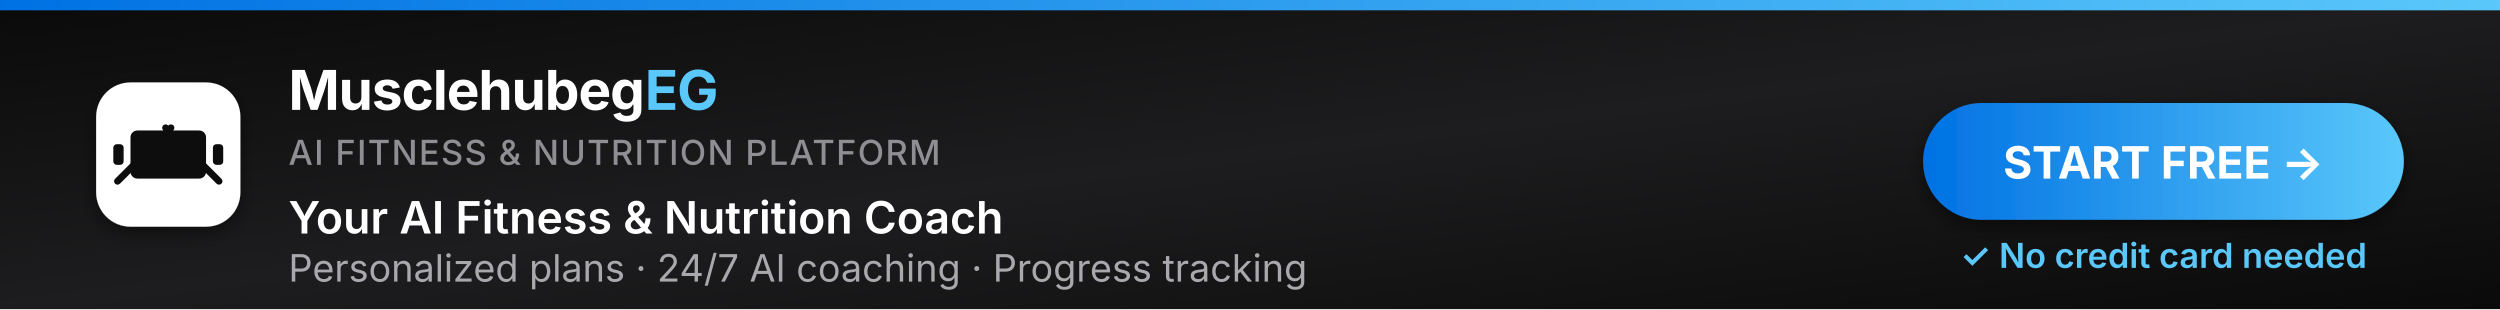
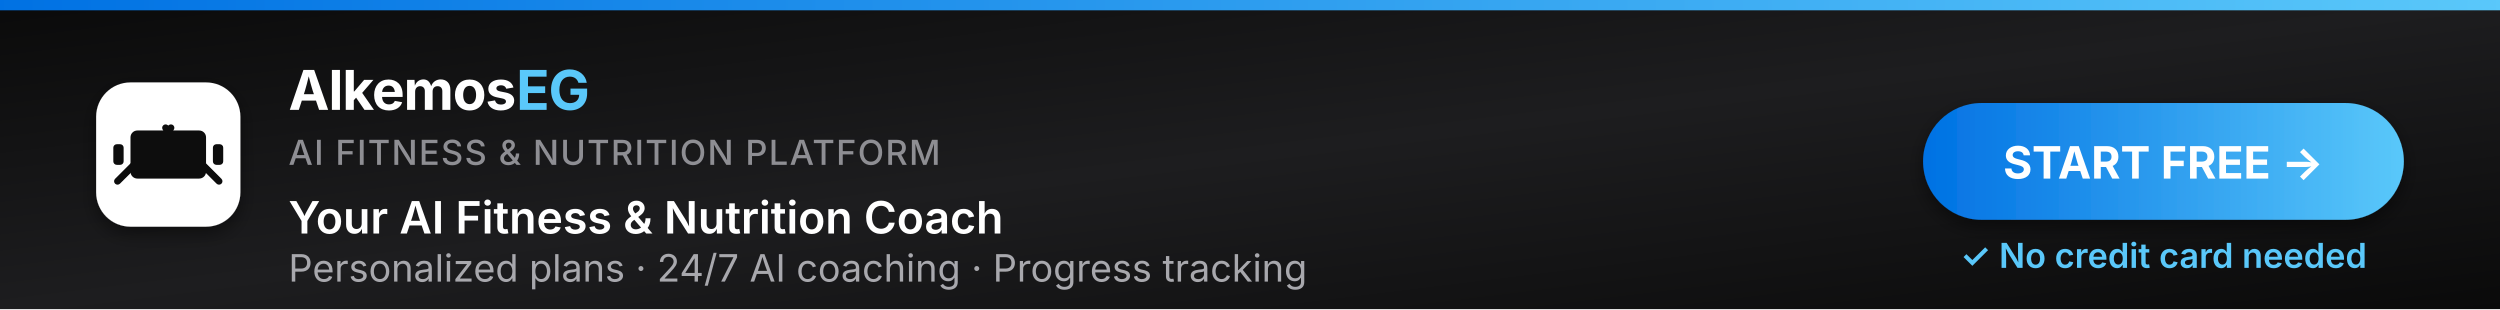
- <svg xmlns="http://www.w3.org/2000/svg" viewBox="0 0 728 90" preserveAspectRatio="xMidYMid meet" role="img" aria-label="Musclehubeg — Your AI fitness &amp; nutrition coach. Personalized plans, 24/7 coaching. Start free.">
+ <svg xmlns="http://www.w3.org/2000/svg" viewBox="0 0 728 90" preserveAspectRatio="xMidYMid meet" role="img" aria-label="Alkemos — Your AI fitness &amp; nutrition coach. Personalized plans, 24/7 coaching. Start free.">
  <defs>
    <linearGradient id="bh-en-bg" x1="0" y1="0" x2="1" y2="1">
      <stop offset="0%" stop-color="#0a0a0a" />
      <stop offset="50%" stop-color="#1d1d1f" />
      <stop offset="100%" stop-color="#0a0a0a" />
    </linearGradient>
    <linearGradient id="bh-en-accent" x1="0" y1="0" x2="1" y2="0">
      <stop offset="0%" stop-color="#0071e3" />
      <stop offset="100%" stop-color="#5ac8fa" />
    </linearGradient>
    <linearGradient id="bh-en-cta" x1="0" y1="0" x2="1" y2="0">
      <stop offset="0%" stop-color="#0071e3" />
      <stop offset="100%" stop-color="#5ac8fa" />
    </linearGradient>
    <filter id="bh-en-shadow" x="-10%" y="-10%" width="120%" height="130%">
      <feGaussianBlur in="SourceAlpha" stdDeviation="2.5" />
      <feOffset dx="0" dy="2" result="offsetblur" />
      <feComponentTransfer>
        <feFuncA type="linear" slope="0.45" />
      </feComponentTransfer>
      <feMerge>
        <feMergeNode />
        <feMergeNode in="SourceGraphic" />
      </feMerge>
    </filter>
  </defs>
  <rect x="0" y="0" width="728" height="90" fill="url(#bh-en-bg)" />
  <rect x="0" y="0" width="728" height="3" fill="url(#bh-en-accent)" />
  <g transform="translate(28, 24)" filter="url(#bh-en-shadow)">
    <rect x="0" y="0" width="42" height="42" rx="10" fill="#ffffff" />
    <rect x="10" y="14" width="22" height="14" rx="2" fill="#0a0a0a" />
    <rect x="5" y="18" width="3" height="6" rx="1" fill="#0a0a0a" />
    <rect x="34" y="18" width="3" height="6" rx="1" fill="#0a0a0a" />
    <rect x="13" y="9" width="2" height="24" rx="1" fill="#0a0a0a" transform="rotate(45 14 21)" />
    <rect x="27" y="9" width="2" height="24" rx="1" fill="#0a0a0a" transform="rotate(-45 28 21)" />
  </g>
-   <text x="84" y="32" font-family="Inter, system-ui, -apple-system, 'Segoe UI', Roboto, sans-serif" font-size="16" font-weight="700" fill="#ffffff" letter-spacing="-0.3">Musclehubeg<tspan fill="#5ac8fa">EG</tspan>
+   <text x="84" y="32" font-family="Inter, system-ui, -apple-system, 'Segoe UI', Roboto, sans-serif" font-size="16" font-weight="700" fill="#ffffff" letter-spacing="-0.3">Alkemos<tspan fill="#5ac8fa">EG</tspan>
  </text>
  <text x="84" y="48" font-family="Inter, system-ui, -apple-system, 'Segoe UI', Roboto, sans-serif" font-size="10" font-weight="500" fill="#8e8e93" letter-spacing="0.4">AI FITNESS &amp; NUTRITION PLATFORM</text>
  <text x="84" y="68" font-family="Inter, system-ui, -apple-system, 'Segoe UI', Roboto, sans-serif" font-size="13" font-weight="600" fill="#ffffff">Your AI Fitness &amp; Nutrition Coach</text>
  <text x="84" y="82" font-family="Inter, system-ui, -apple-system, 'Segoe UI', Roboto, sans-serif" font-size="11" font-weight="400" fill="#a8a8ad">Personalized plans · 24/7 AI coaching · Progress tracking</text>
  <g transform="translate(560, 30)" filter="url(#bh-en-shadow)">
    <rect x="0" y="0" width="140" height="34" rx="17" fill="url(#bh-en-cta)" />
    <text x="70" y="22" text-anchor="middle" font-family="Inter, system-ui, -apple-system, 'Segoe UI', Roboto, sans-serif" font-size="13" font-weight="700" fill="#ffffff">START FREE →</text>
  </g>
  <text x="630" y="78" text-anchor="middle" font-family="Inter, system-ui, -apple-system, 'Segoe UI', Roboto, sans-serif" font-size="10" font-weight="600" fill="#5ac8fa">✓ No credit card needed</text>
</svg>
